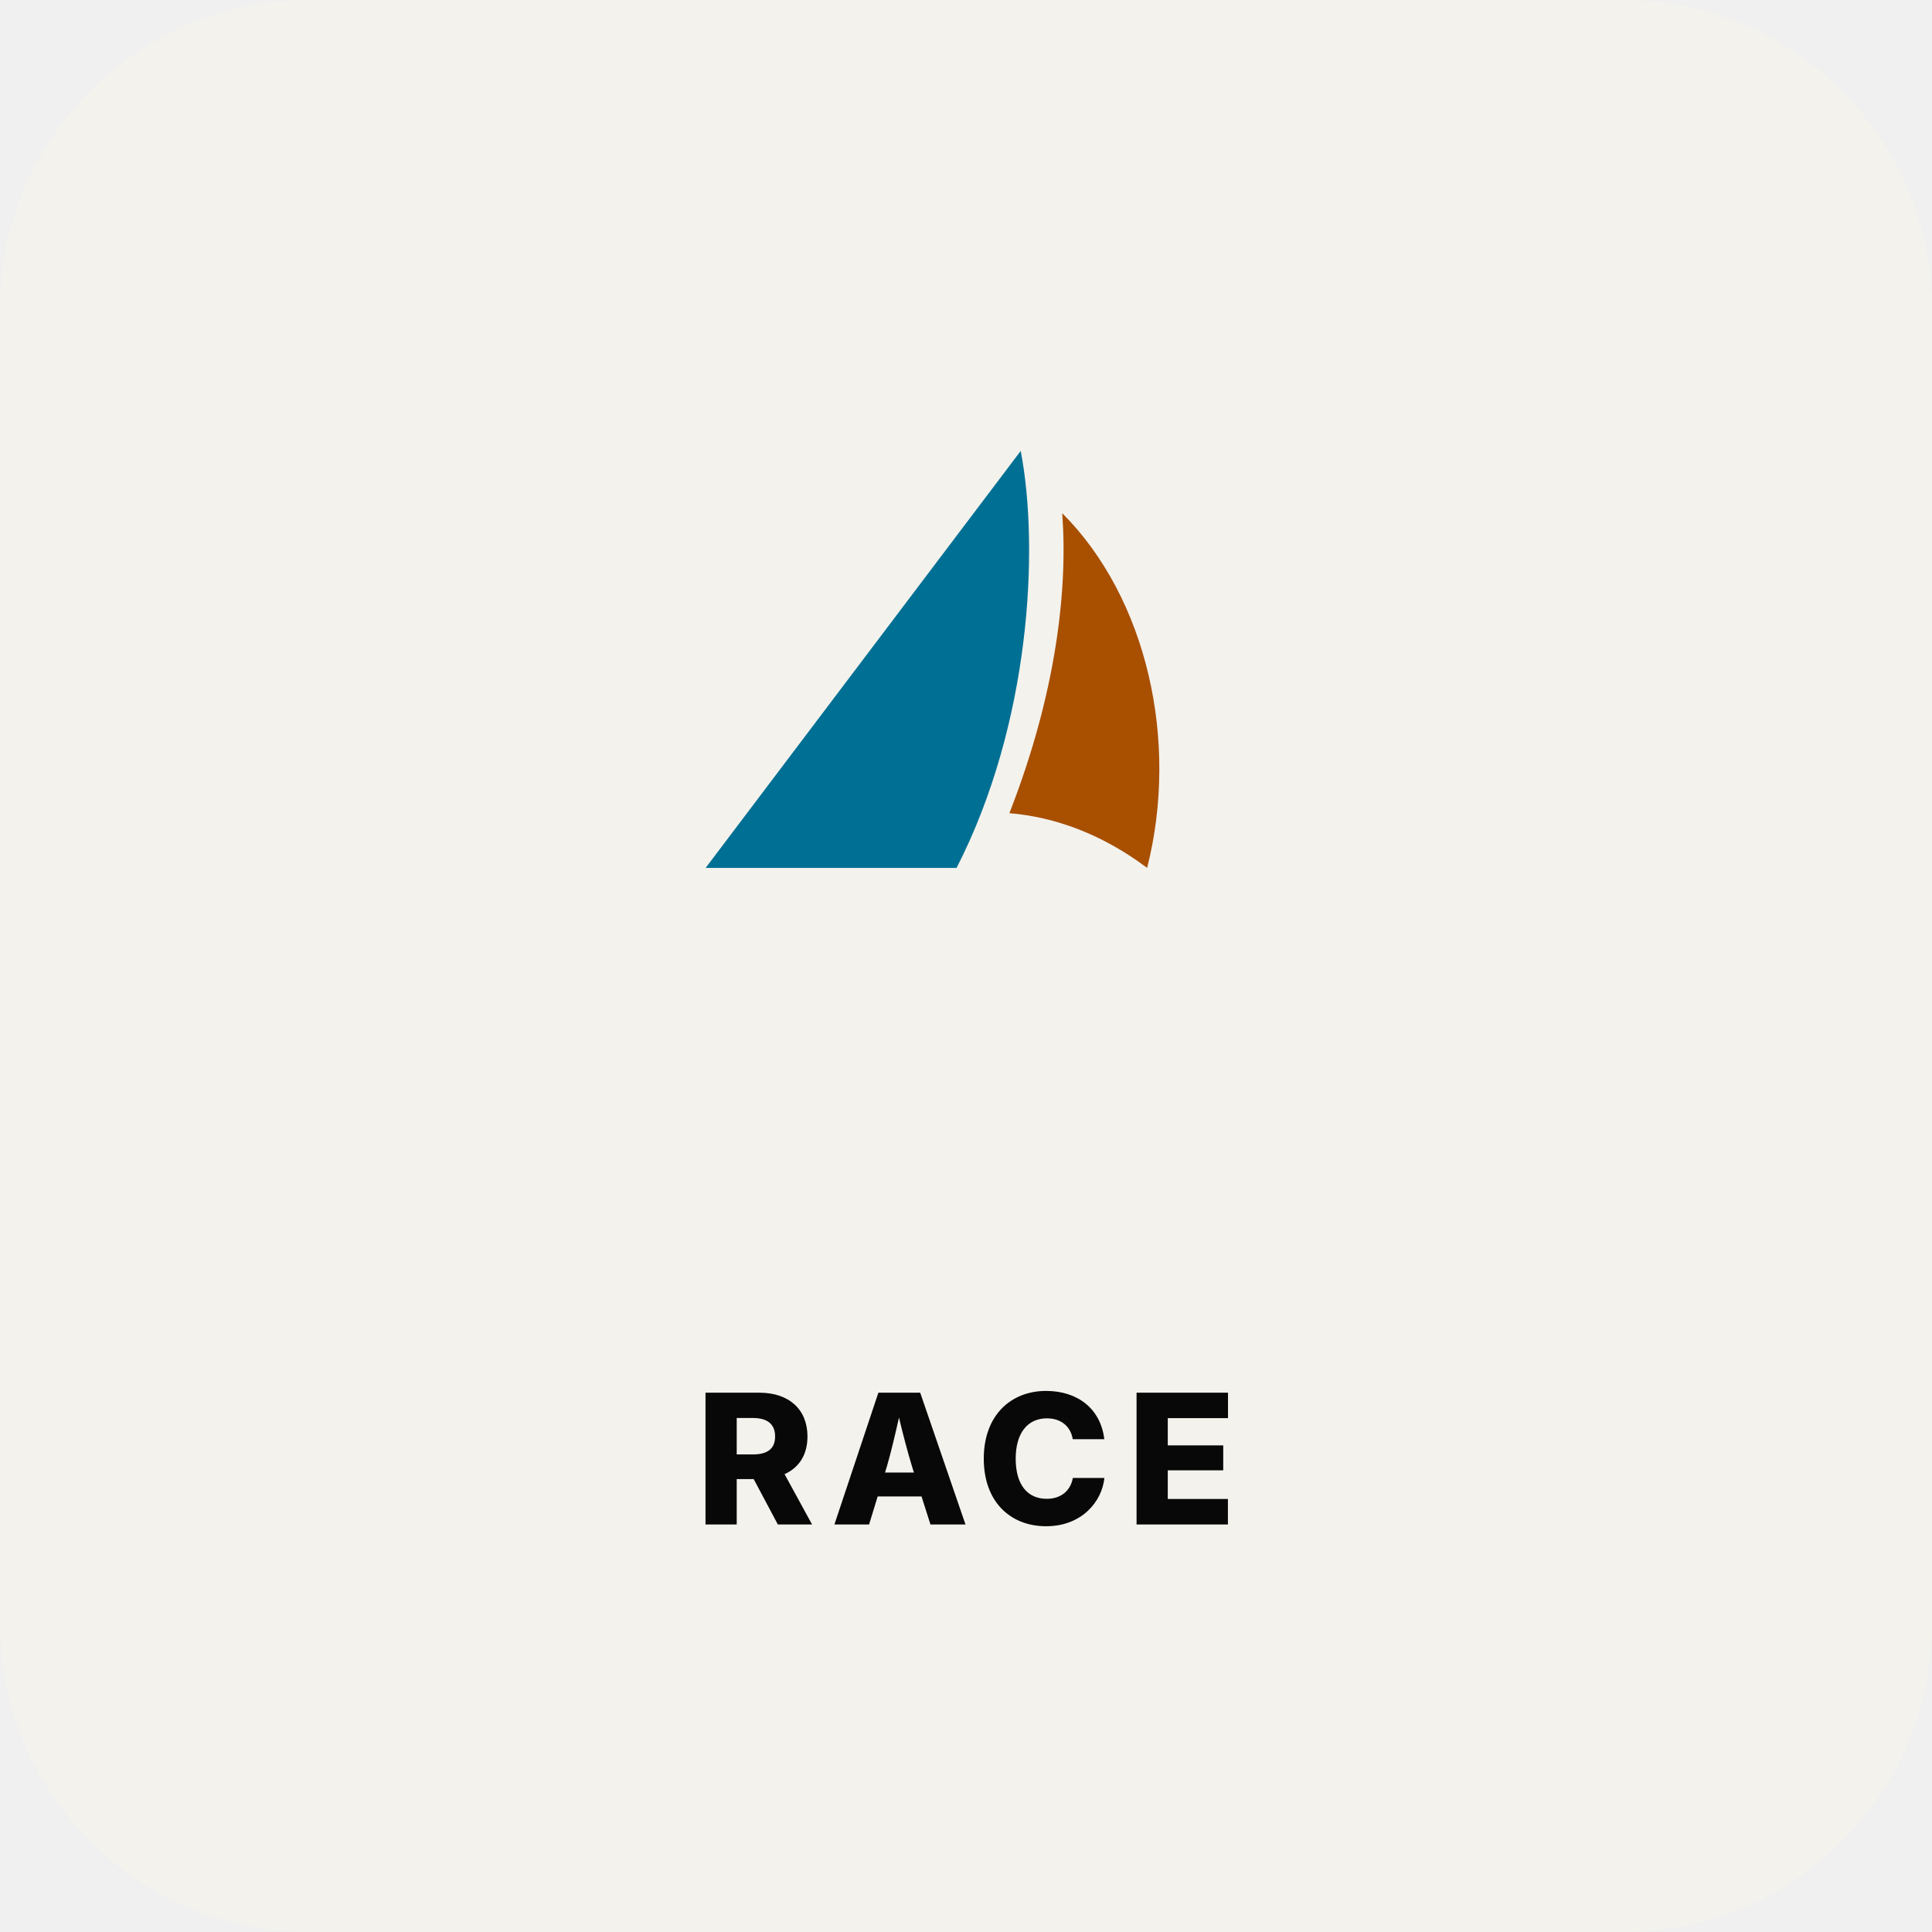
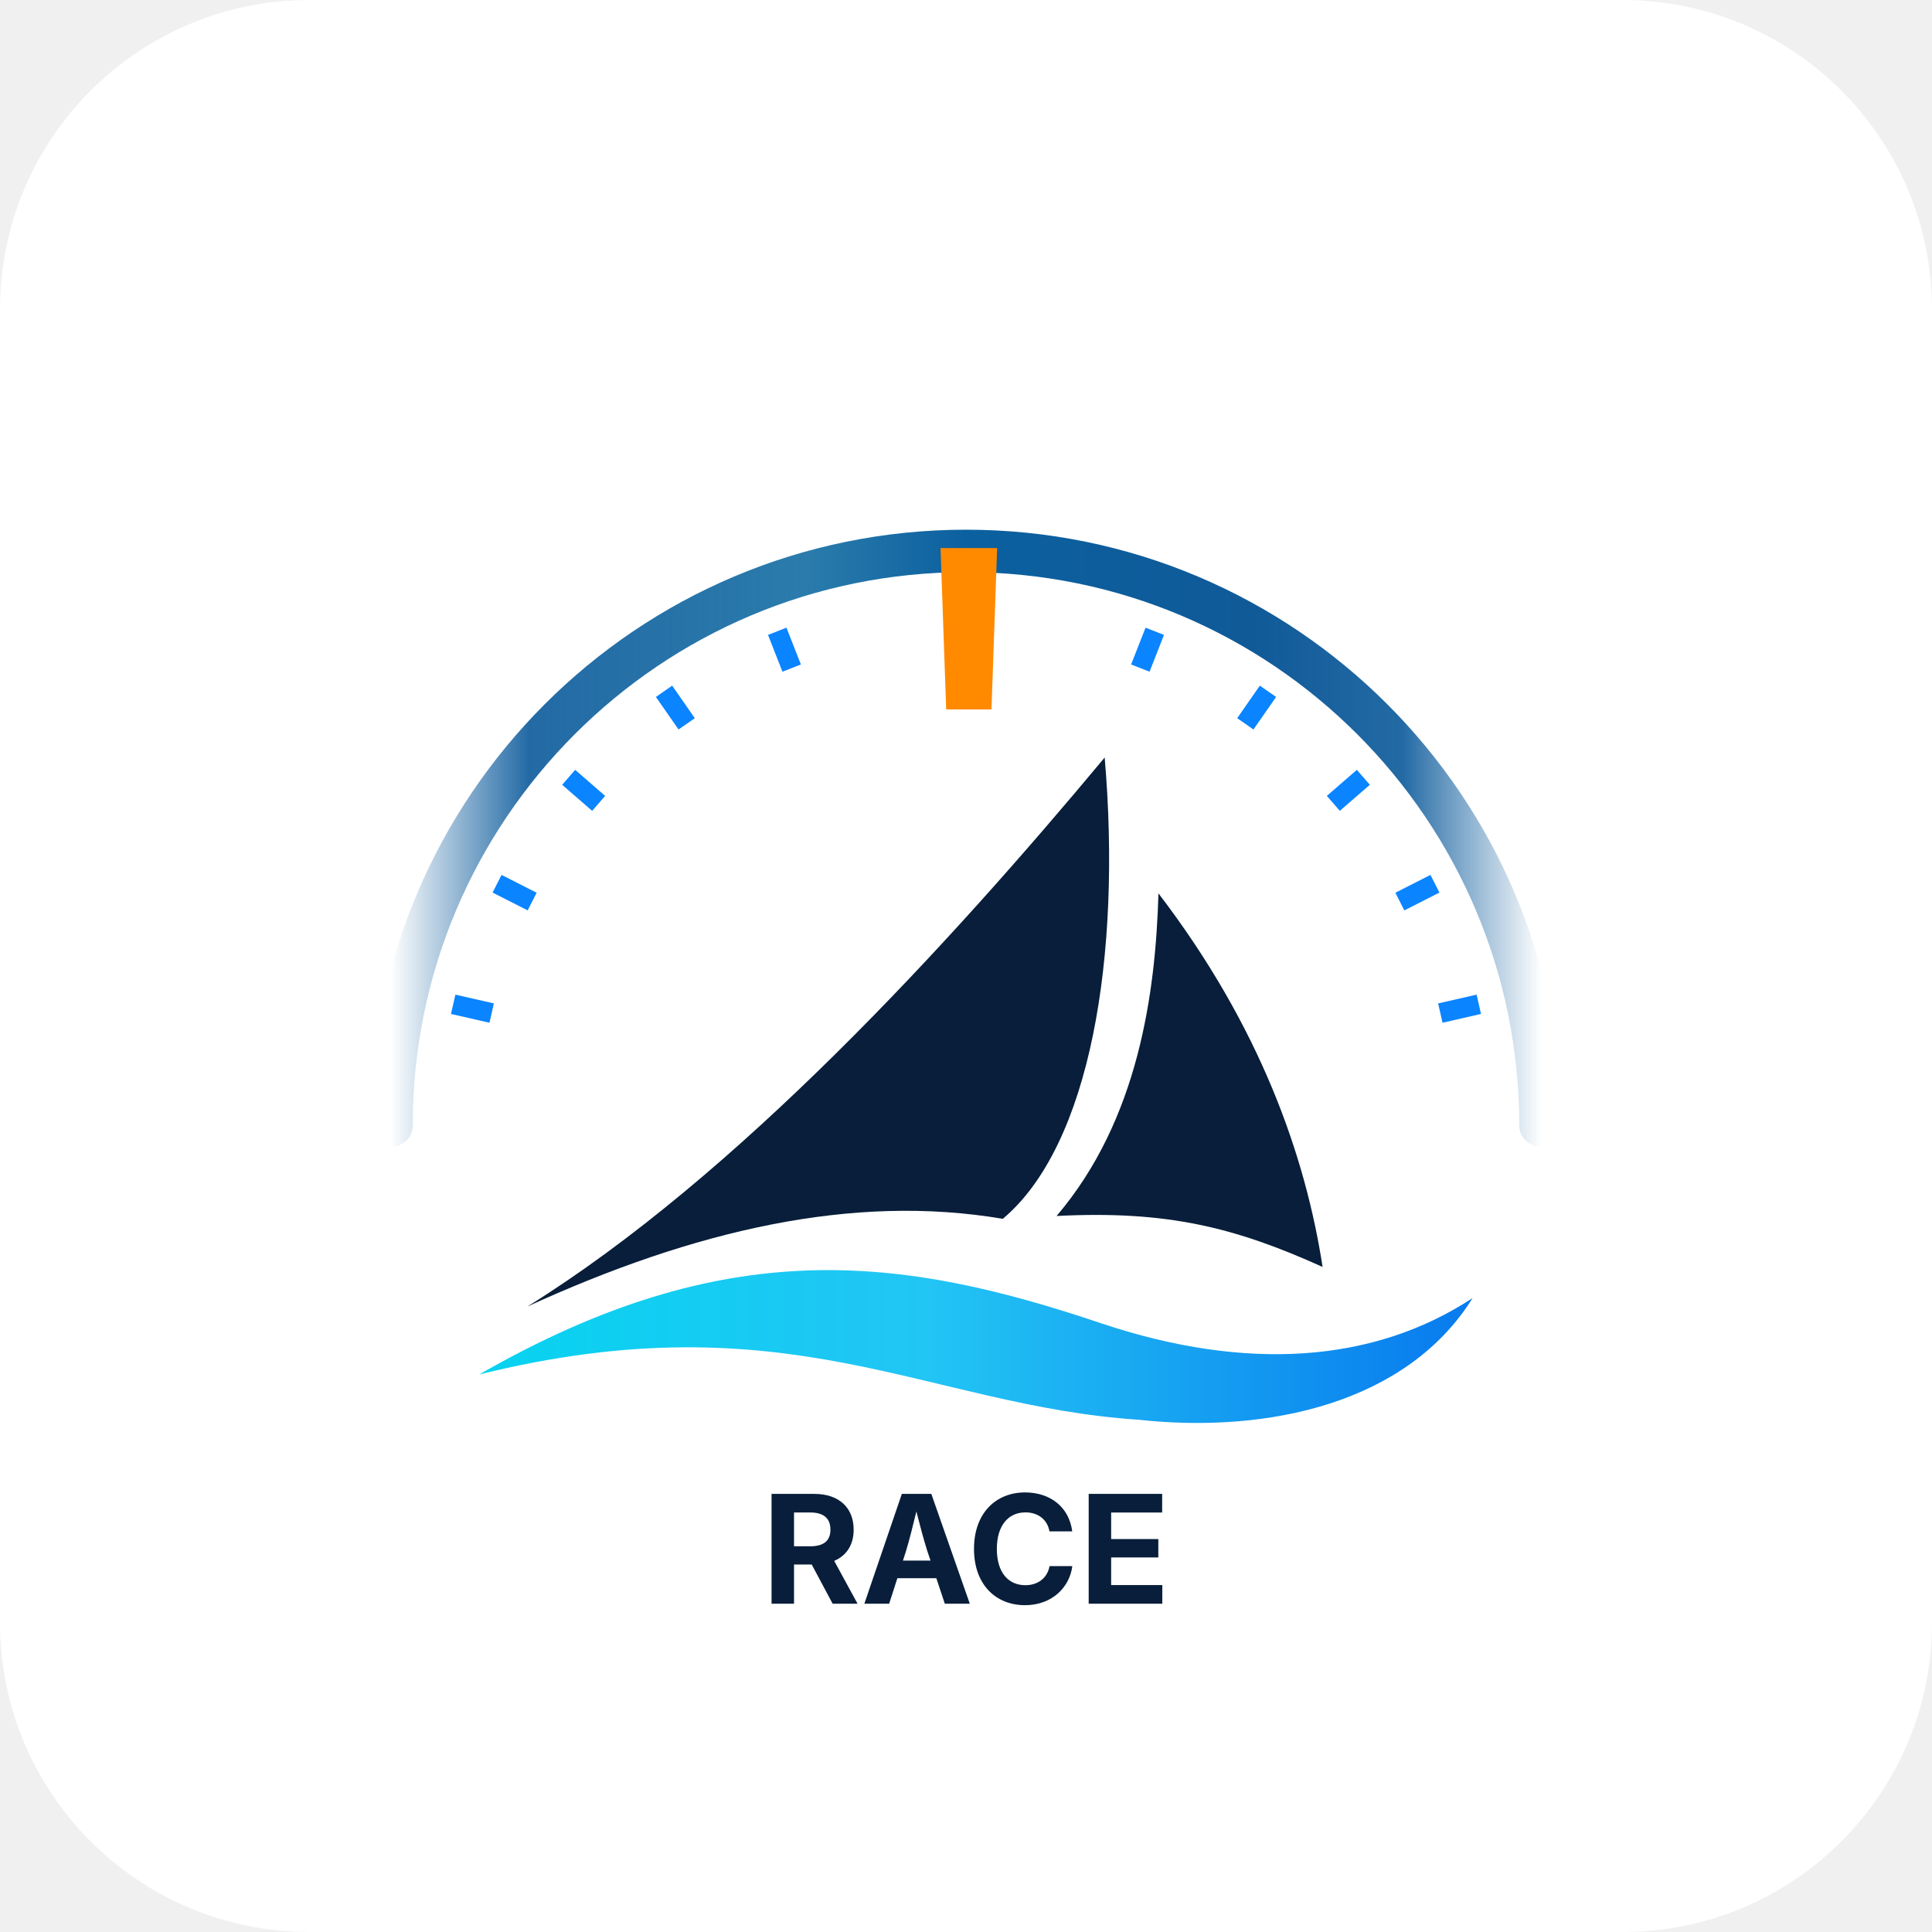
- <svg xmlns="http://www.w3.org/2000/svg" width="1024" height="1024" viewBox="0 0 1024 1024" fill="none">
-   <rect width="1024" height="1024" rx="164" fill="#F3F2ED" />
-   <g transform="translate(332 166)">
-     <path fill="#006F94" d="M42 294 209 73c10 52 5 145-34 221H42Z" />
-     <path fill="#A84F00" d="M231 106c45 45 62 121 45 188-24-18-49-27-73-29 25-64 31-119 28-159Z" />
+ <svg xmlns="http://www.w3.org/2000/svg" width="1024" height="1024" viewBox="0 0 1024 1024">
+   <rect width="1024" height="1024" rx="164" fill="#FFFFFF" />
+   <g transform="translate(128 115) scale(1.5)">
+     <defs>
+       <linearGradient id="arcLight" x1="0" y1="0" x2="1" y2="0" objectBoundingBox="true">
+         <stop offset="0" stop-color="#0B5A9B" stop-opacity="0" />
+         <stop offset=".12" stop-color="#0B5A9B" stop-opacity=".90" />
+         <stop offset=".36" stop-color="#2B7CAC" />
+         <stop offset=".5" stop-color="#0B609F" />
+         <stop offset=".75" stop-color="#105A98" />
+         <stop offset=".88" stop-color="#0B5A9B" stop-opacity=".90" />
+         <stop offset="1" stop-color="#0B5A9B" stop-opacity="0" />
+       </linearGradient>
+       <linearGradient id="arcDark" x1="0" y1="0" x2="1" y2="0" objectBoundingBox="true">
+         <stop offset="0" stop-color="#C9EAFE" stop-opacity="0" />
+         <stop offset=".15" stop-color="#8DBFE5" stop-opacity=".95" />
+         <stop offset=".47" stop-color="#E6F4FC" />
+         <stop offset=".7" stop-color="#8FC2E8" />
+         <stop offset=".86" stop-color="#B2DDF9" stop-opacity=".95" />
+         <stop offset="1" stop-color="#B2DDF9" stop-opacity="0" />
+       </linearGradient>
+       <linearGradient id="logoWave" x1="0" y1="0" x2="1" y2="0" objectBoundingBox="true">
+         <stop offset="0" stop-color="#07D3F0" />
+         <stop offset=".45" stop-color="#22C5F4" />
+         <stop offset="1" stop-color="#087AEE" />
+       </linearGradient>
+       <linearGradient id="outerBlue" x1="0" y1="0" x2="0" y2="1" objectBoundingBox="true">
+         <stop offset="0" stop-color="#0A84FF" />
+         <stop offset="1" stop-color="#1164DB" />
+       </linearGradient>
+       <linearGradient id="deepWave" x1="0" y1="0" x2="0" y2="1" objectBoundingBox="true">
+         <stop offset="0" stop-color="#1056B3" />
+         <stop offset="1" stop-color="#081E3A" />
+       </linearGradient>
+       <linearGradient id="orangeWave" x1="0" y1="0" x2="1" y2="0" objectBoundingBox="true">
+         <stop offset="0" stop-color="#FF8A00" />
+         <stop offset="1" stop-color="#FF9700" />
+       </linearGradient>
+     </defs>
+     <g transform="translate(0 30)">
+       <g id="symbol">
+         <path d="M53 291 A203 203 0 0 1 459 291" stroke="url(#arcLight)" stroke-width="15" stroke-linecap="round" fill="none" />
+         <line x1="88.4" y1="251.3" x2="74.8" y2="248.2" stroke="#0A84FF" stroke-width="7" />
+         <line x1="102.7" y1="211.9" x2="90.3" y2="205.6" stroke="#0A84FF" stroke-width="7" />
+         <line x1="126.2" y1="177.2" x2="115.6" y2="168.0" stroke="#0A84FF" stroke-width="7" />
+         <line x1="157.3" y1="149.1" x2="149.3" y2="137.6" stroke="#0A84FF" stroke-width="7" />
+         <line x1="194.4" y1="129.4" x2="189.3" y2="116.4" stroke="#0A84FF" stroke-width="7" />
+         <line x1="317.6" y1="129.4" x2="322.7" y2="116.4" stroke="#0A84FF" stroke-width="7" />
+         <line x1="354.7" y1="149.1" x2="362.7" y2="137.6" stroke="#0A84FF" stroke-width="7" />
+         <line x1="385.8" y1="177.2" x2="396.4" y2="168.0" stroke="#0A84FF" stroke-width="7" />
+         <line x1="409.3" y1="211.9" x2="421.7" y2="205.6" stroke="#0A84FF" stroke-width="7" />
+         <line x1="423.6" y1="251.3" x2="437.2" y2="248.2" stroke="#0A84FF" stroke-width="7" />
+         <path d="M247 87 H267 L265 144 H249Z" fill="#FF8A00" />
+         <path d="M101 355 C175 309 250 227 305 161 C311 231 300 298 269 324 C216 315 160 328 101 355Z" fill="#081E3A" />
+         <path d="M324 209 C360 256 376 302 382 341 C351 327 327 321 288 323 C317 289 323 244 324 209Z" fill="#081E3A" />
+         <path d="M84 379 C171 329 233 337 304 361 C355 378 400 375 435 352 C412 389 363 400 317 395 C242 390 193 352 84 379Z" fill="url(#logoWave)" />
+       </g>
+     </g>
  </g>
-   <text x="512" y="808" fill="#080808" font-family="Inter, Arial, sans-serif" font-size="96" font-weight="800" letter-spacing="8" text-anchor="middle">RACE</text>
+   <text x="512" y="850" text-anchor="middle" fill="#081E3A" font-family="Inter, Arial, sans-serif" font-weight="700" font-size="80">RACE</text>
</svg>
